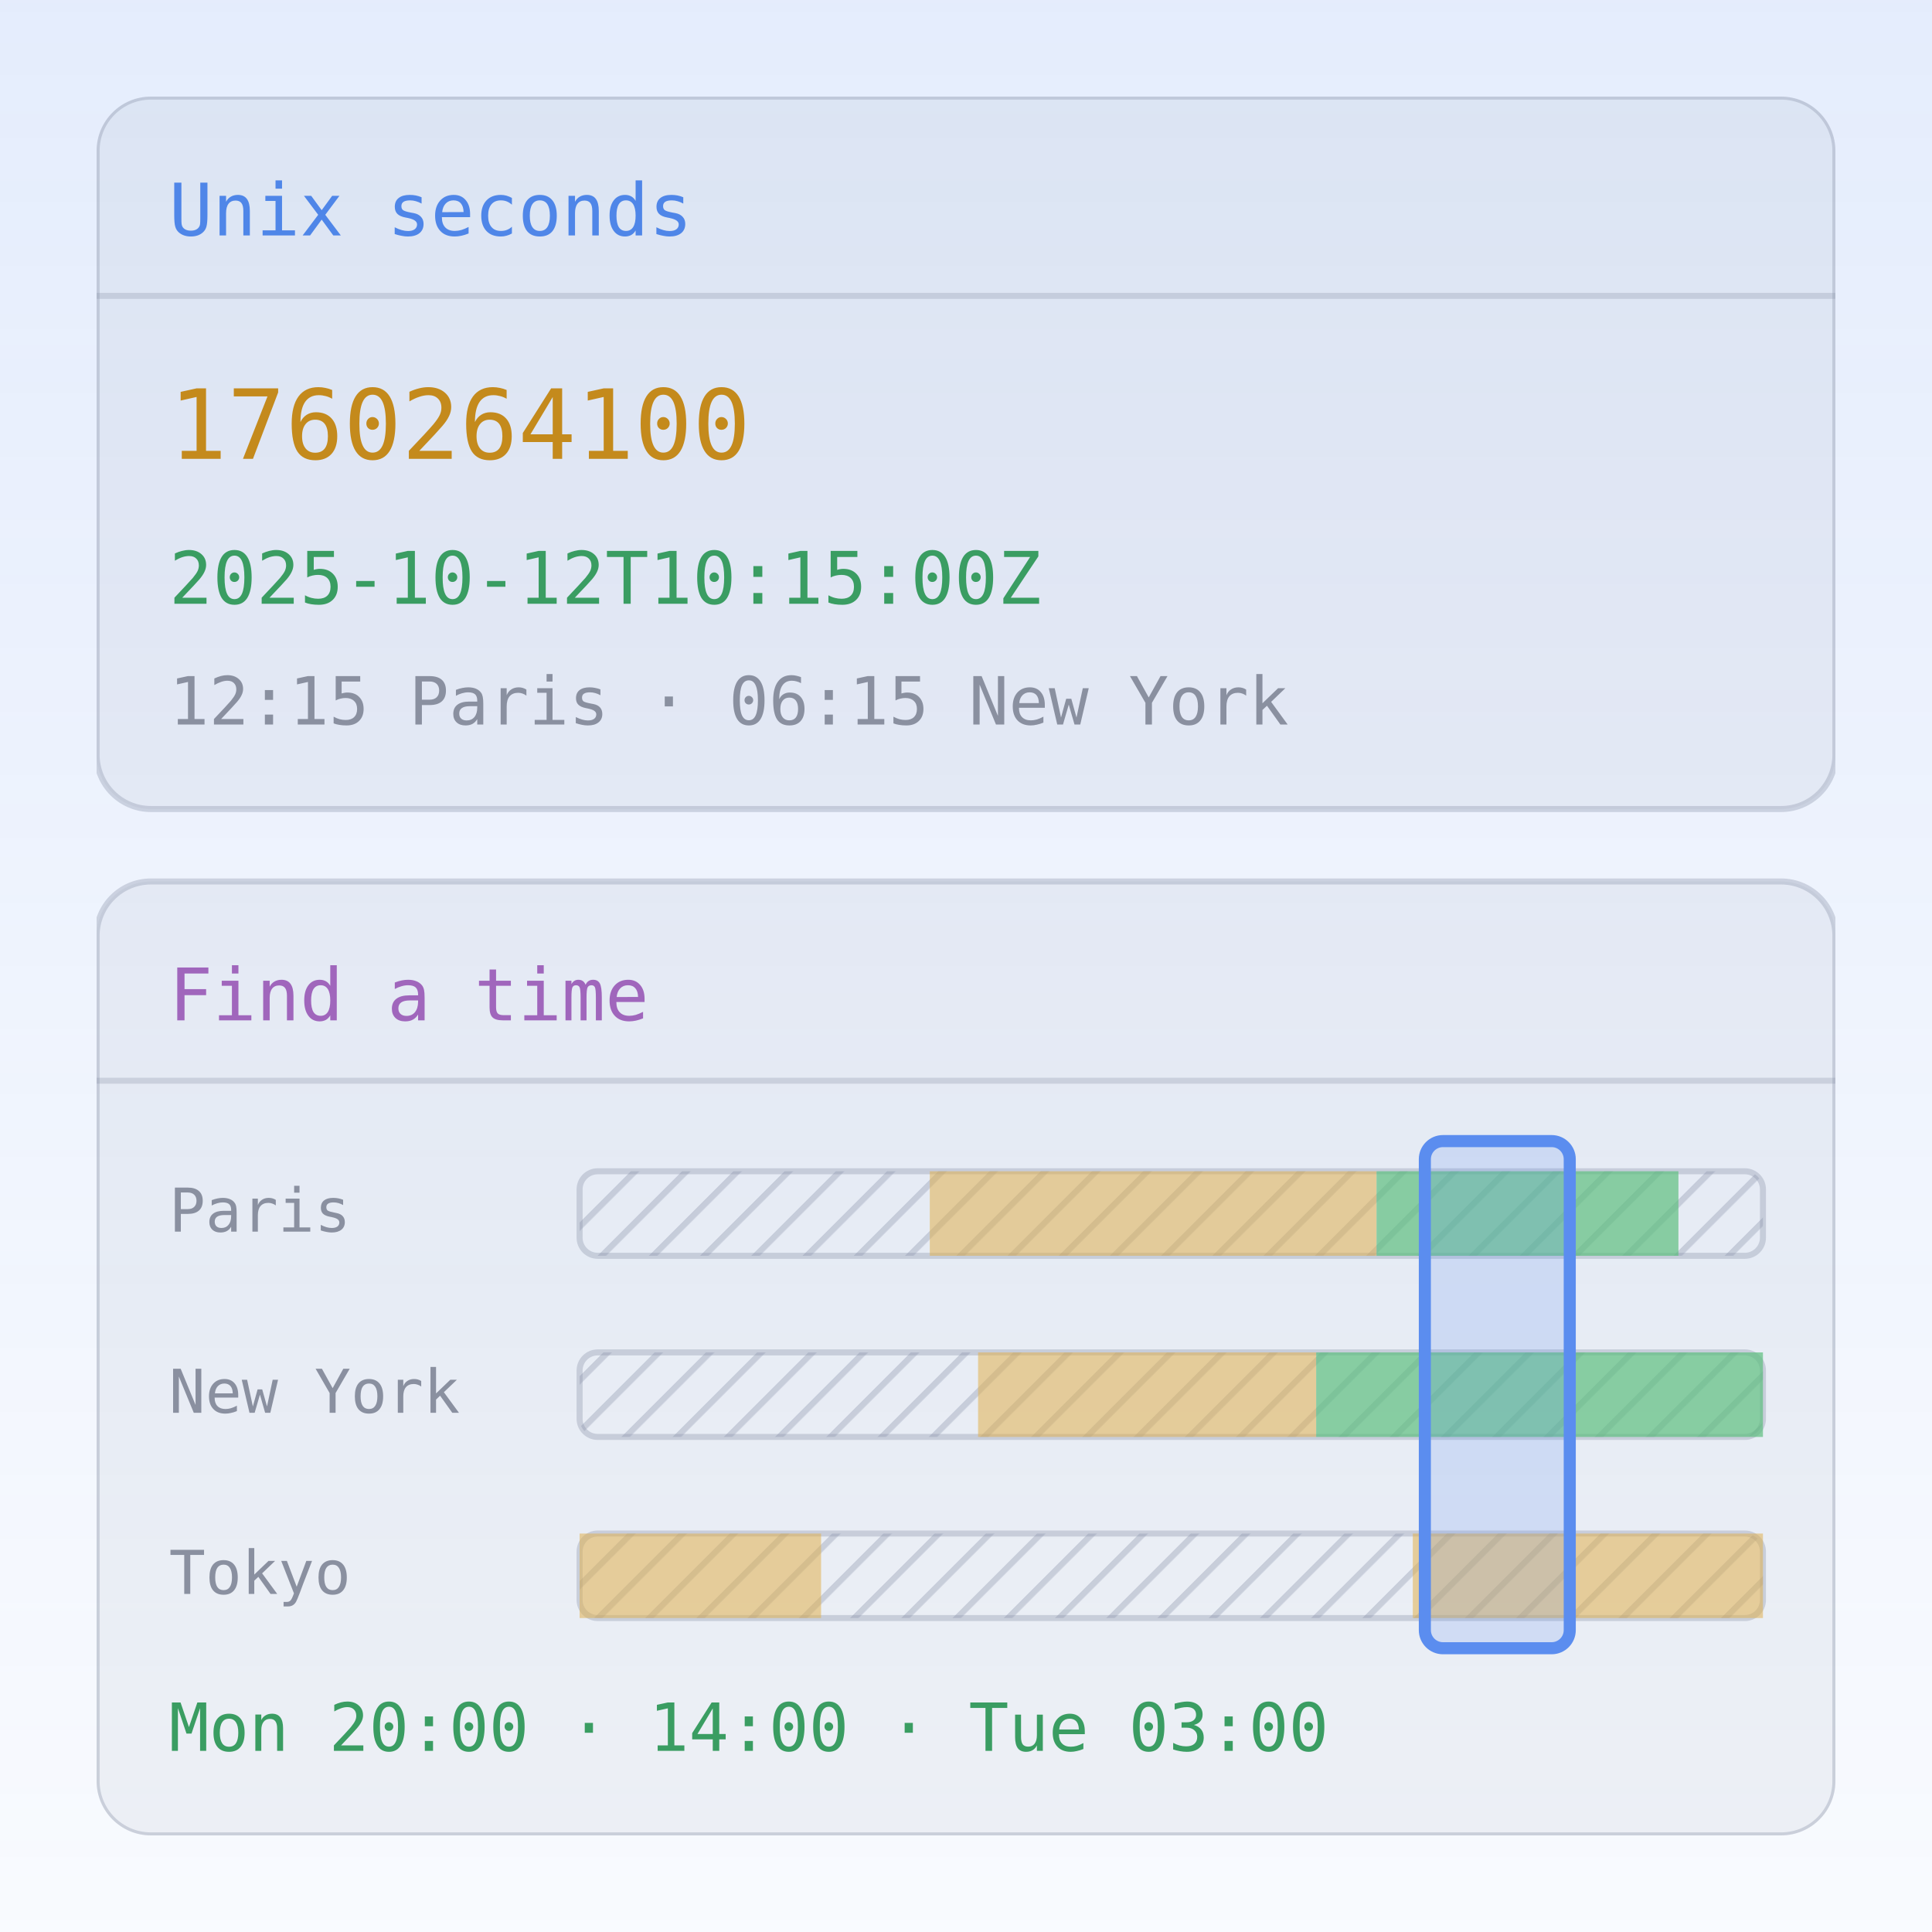
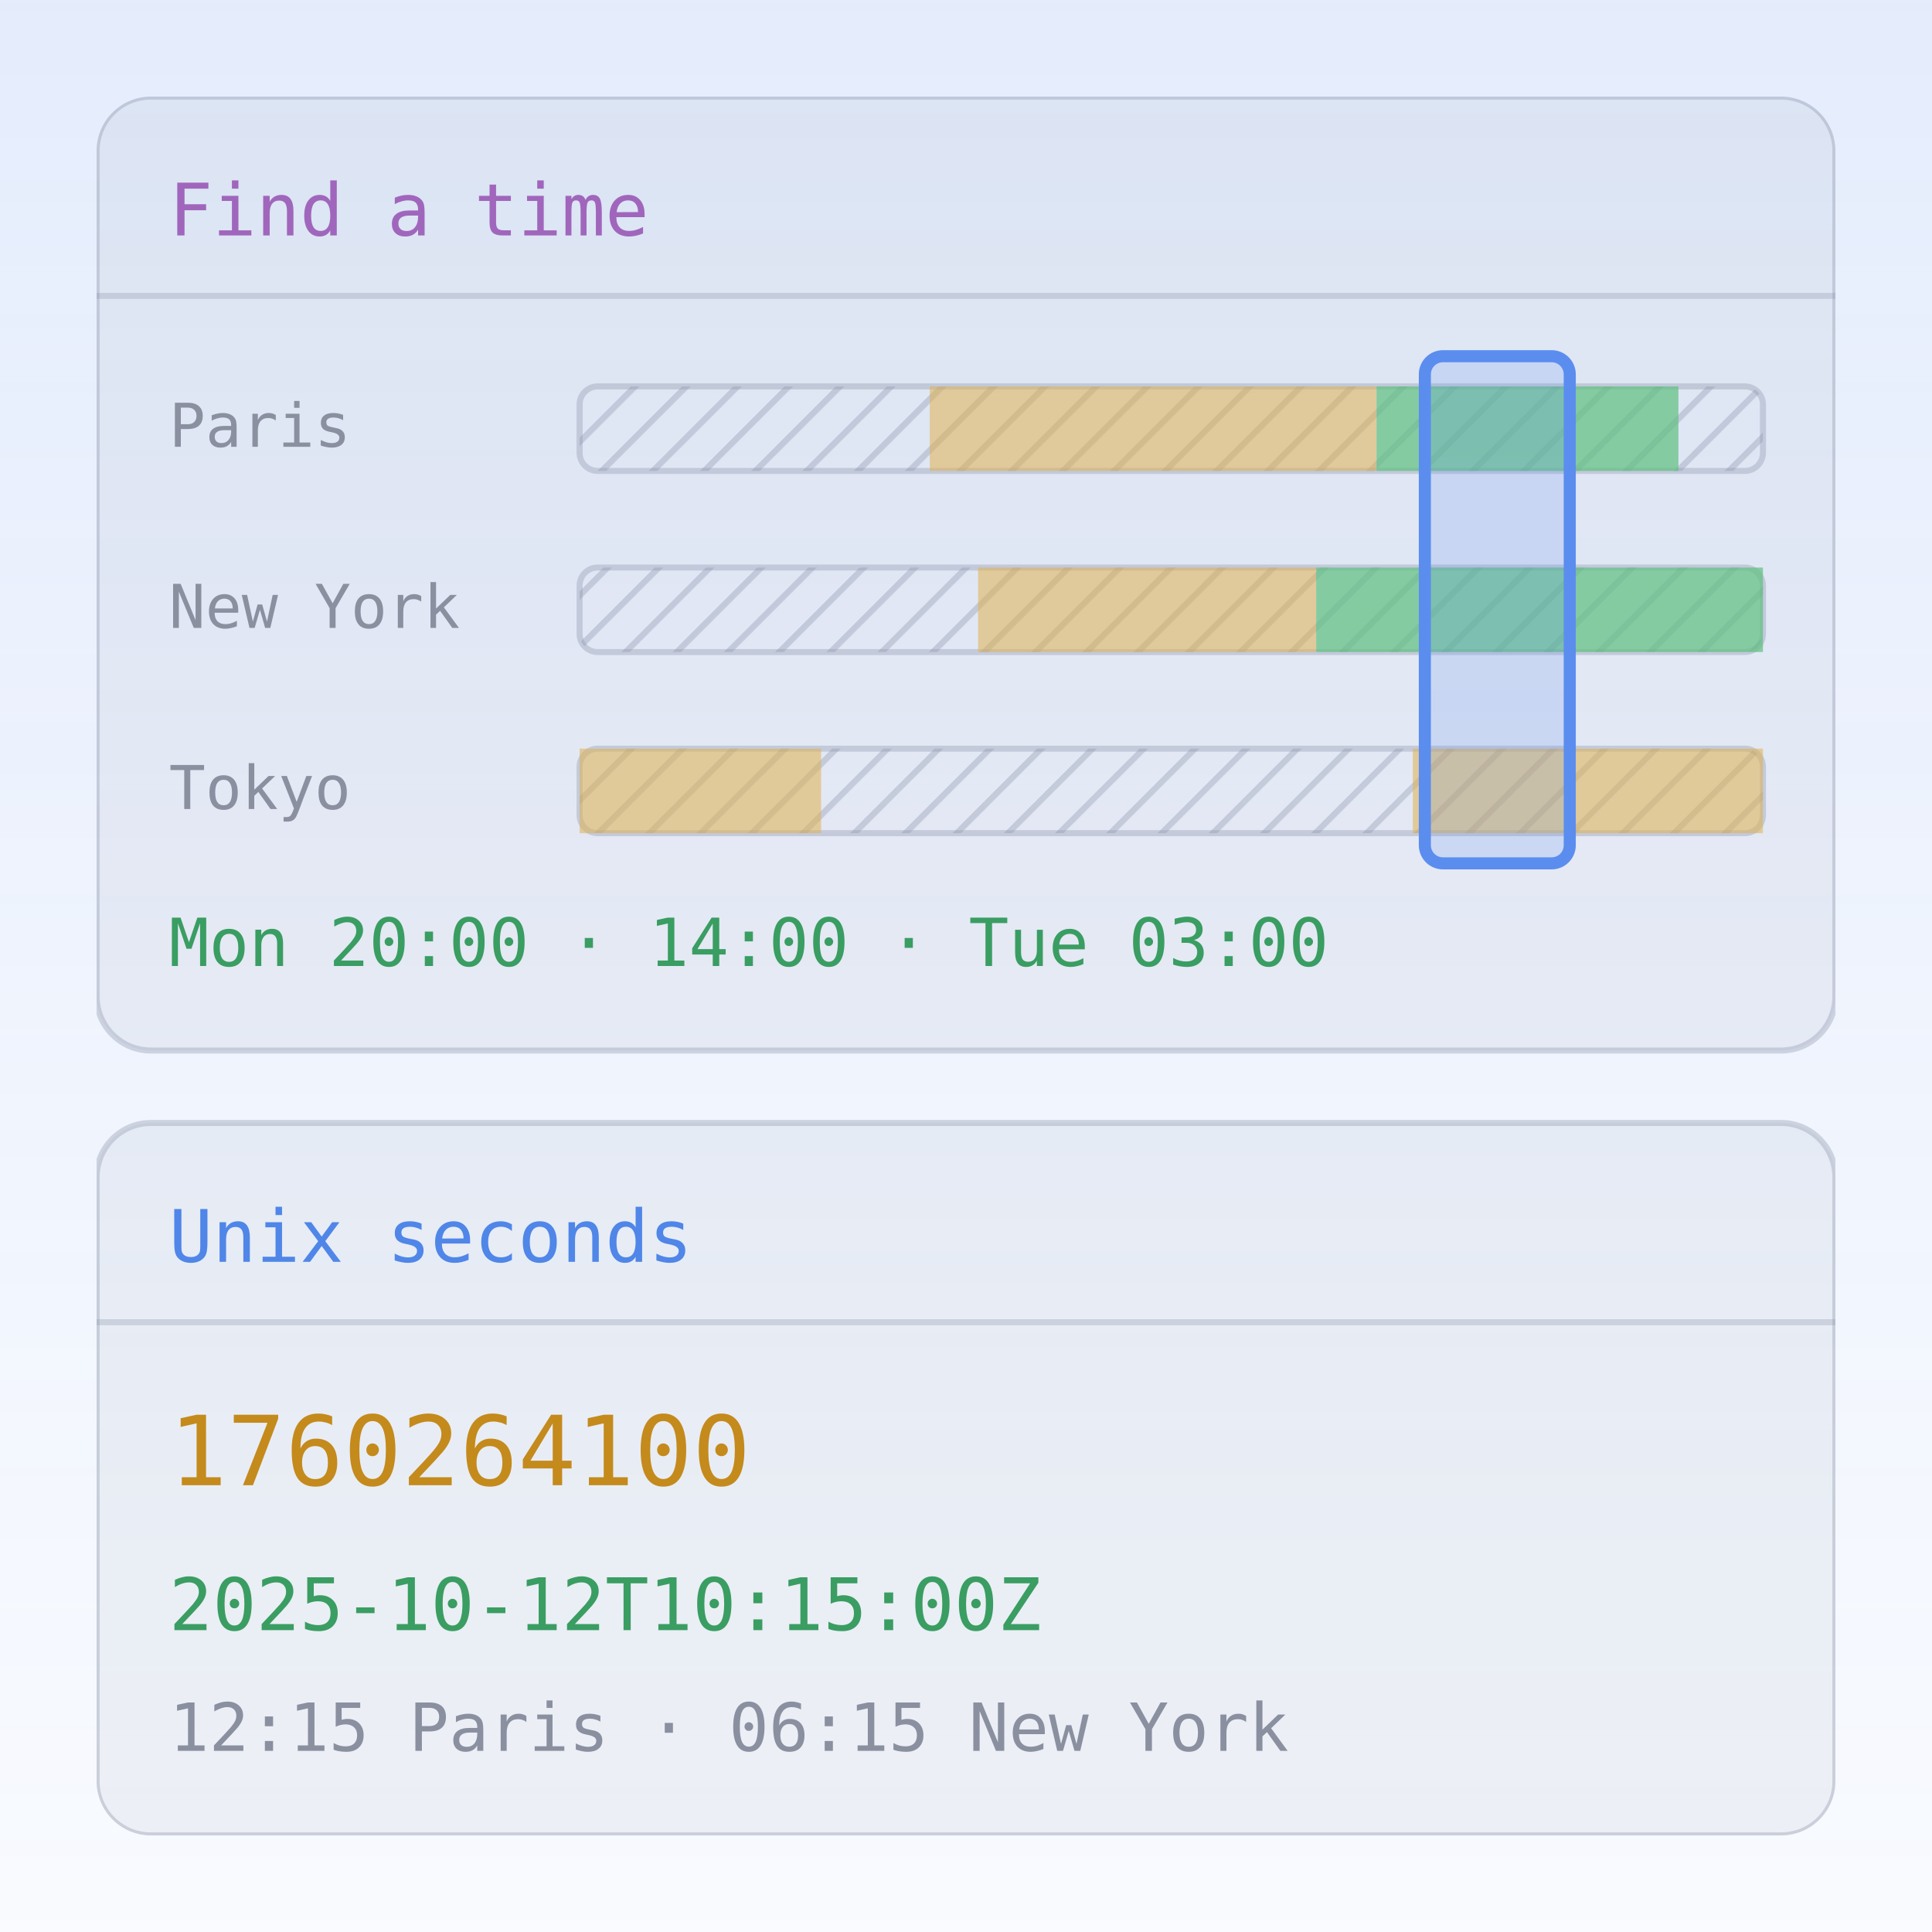
<svg xmlns="http://www.w3.org/2000/svg" width="320" height="320" viewBox="0 0 320 320">
  <defs>
    <linearGradient id="backdrop" x2="0" y2="1">
      <stop stop-color="#5b8def" stop-opacity=".16" />
      <stop offset="1" stop-color="#5b8def" stop-opacity=".04" />
    </linearGradient>
    <pattern id="off" width="6" height="6" patternUnits="userSpaceOnUse" patternTransform="rotate(45)">
      <path d="M0 0v6" stroke="#8a93a8" stroke-opacity=".35" stroke-width="2" />
    </pattern>
    <clipPath id="bounds">
      <rect x="16" y="16" width="288" height="288" rx="9" />
    </clipPath>
  </defs>
  <rect width="320" height="320" fill="url(#backdrop)" />
  <g font-family="ui-monospace, Cascadia Code, Menlo, Consolas, monospace" clip-path="url(#bounds)">
-     <rect x="16" y="16" width="288" height="118" rx="9" fill="#8a93a8" fill-opacity=".10" stroke="#8a93a8" stroke-opacity=".35" />
-     <text x="28" y="39" fill="#4f86e8" font-size="12">Unix seconds</text>
-     <path d="M16 49h288" stroke="#8a93a8" stroke-opacity=".3" />
-     <text x="28" y="76" fill="#c48a1c" font-size="16">1760264100</text>
-     <text x="28" y="100" fill="#3a9d62" font-size="12">2025-10-12T10:15:00Z</text>
-     <text x="28" y="120" fill="#8a90a0" font-size="11">12:15 Paris · 06:15 New York</text>
-     <rect x="16" y="146" width="288" height="158" rx="9" fill="#8a93a8" fill-opacity=".10" stroke="#8a93a8" stroke-opacity=".35" />
-     <text x="28" y="169" fill="#a066bc" font-size="12">Find a time</text>
-     <path d="M16 179h288" stroke="#8a93a8" stroke-opacity=".3" />
-     <g font-size="10" fill="#8a90a0">
-       <text x="28" y="204">Paris</text>
-       <text x="28" y="234">New York</text>
-       <text x="28" y="264">Tokyo</text>
+     <g transform="translate(0 -130)">
+       <rect x="16" y="146" width="288" height="158" rx="9" fill="#8a93a8" fill-opacity=".10" stroke="#8a93a8" stroke-opacity=".35" />
+       <text x="28" y="169" fill="#a066bc" font-size="12">Find a time</text>
+       <path d="M16 179h288" stroke="#8a93a8" stroke-opacity=".3" />
+       <g font-size="10" fill="#8a90a0">
+         <text x="28" y="204">Paris</text>
+         <text x="28" y="234">New York</text>
+         <text x="28" y="264">Tokyo</text>
+       </g>
+       <g transform="translate(96 194)">
+         <rect width="196" height="14" rx="3" fill="url(#off)" stroke="#8a93a8" stroke-opacity=".35" />
+         <rect x="58" width="74" height="14" fill="#e0b050" fill-opacity=".55" />
+         <rect x="132" width="50" height="14" fill="#5fbf7f" fill-opacity=".7" />
+         <rect y="30" width="196" height="14" rx="3" fill="url(#off)" stroke="#8a93a8" stroke-opacity=".35" />
+         <rect x="66" y="30" width="56" height="14" fill="#e0b050" fill-opacity=".55" />
+         <rect x="122" y="30" width="74" height="14" fill="#5fbf7f" fill-opacity=".7" />
+         <rect y="60" width="196" height="14" rx="3" fill="url(#off)" stroke="#8a93a8" stroke-opacity=".35" />
+         <rect x="0" y="60" width="40" height="14" fill="#e0b050" fill-opacity=".55" />
+         <rect x="138" y="60" width="58" height="14" fill="#e0b050" fill-opacity=".55" />
+         <rect x="140" y="-5" width="24" height="84" rx="3" fill="#5b8def" fill-opacity=".18" stroke="#5b8def" stroke-width="2" />
+       </g>
+       <text x="28" y="290" fill="#3a9d62" font-size="11">Mon 20:00 · 14:00 · Tue 03:00</text>
    </g>
-     <g transform="translate(96 194)">
-       <rect width="196" height="14" rx="3" fill="url(#off)" stroke="#8a93a8" stroke-opacity=".35" />
-       <rect x="58" width="74" height="14" fill="#e0b050" fill-opacity=".55" />
-       <rect x="132" width="50" height="14" fill="#5fbf7f" fill-opacity=".7" />
-       <rect y="30" width="196" height="14" rx="3" fill="url(#off)" stroke="#8a93a8" stroke-opacity=".35" />
-       <rect x="66" y="30" width="56" height="14" fill="#e0b050" fill-opacity=".55" />
-       <rect x="122" y="30" width="74" height="14" fill="#5fbf7f" fill-opacity=".7" />
-       <rect y="60" width="196" height="14" rx="3" fill="url(#off)" stroke="#8a93a8" stroke-opacity=".35" />
-       <rect x="0" y="60" width="40" height="14" fill="#e0b050" fill-opacity=".55" />
-       <rect x="138" y="60" width="58" height="14" fill="#e0b050" fill-opacity=".55" />
-       <rect x="140" y="-5" width="24" height="84" rx="3" fill="#5b8def" fill-opacity=".18" stroke="#5b8def" stroke-width="2" />
+     <g transform="translate(0 170)">
+       <rect x="16" y="16" width="288" height="118" rx="9" fill="#8a93a8" fill-opacity=".10" stroke="#8a93a8" stroke-opacity=".35" />
+       <text x="28" y="39" fill="#4f86e8" font-size="12">Unix seconds</text>
+       <path d="M16 49h288" stroke="#8a93a8" stroke-opacity=".3" />
+       <text x="28" y="76" fill="#c48a1c" font-size="16">1760264100</text>
+       <text x="28" y="100" fill="#3a9d62" font-size="12">2025-10-12T10:15:00Z</text>
+       <text x="28" y="120" fill="#8a90a0" font-size="11">12:15 Paris · 06:15 New York</text>
    </g>
-     <text x="28" y="290" fill="#3a9d62" font-size="11">Mon 20:00 · 14:00 · Tue 03:00</text>
  </g>
</svg>
